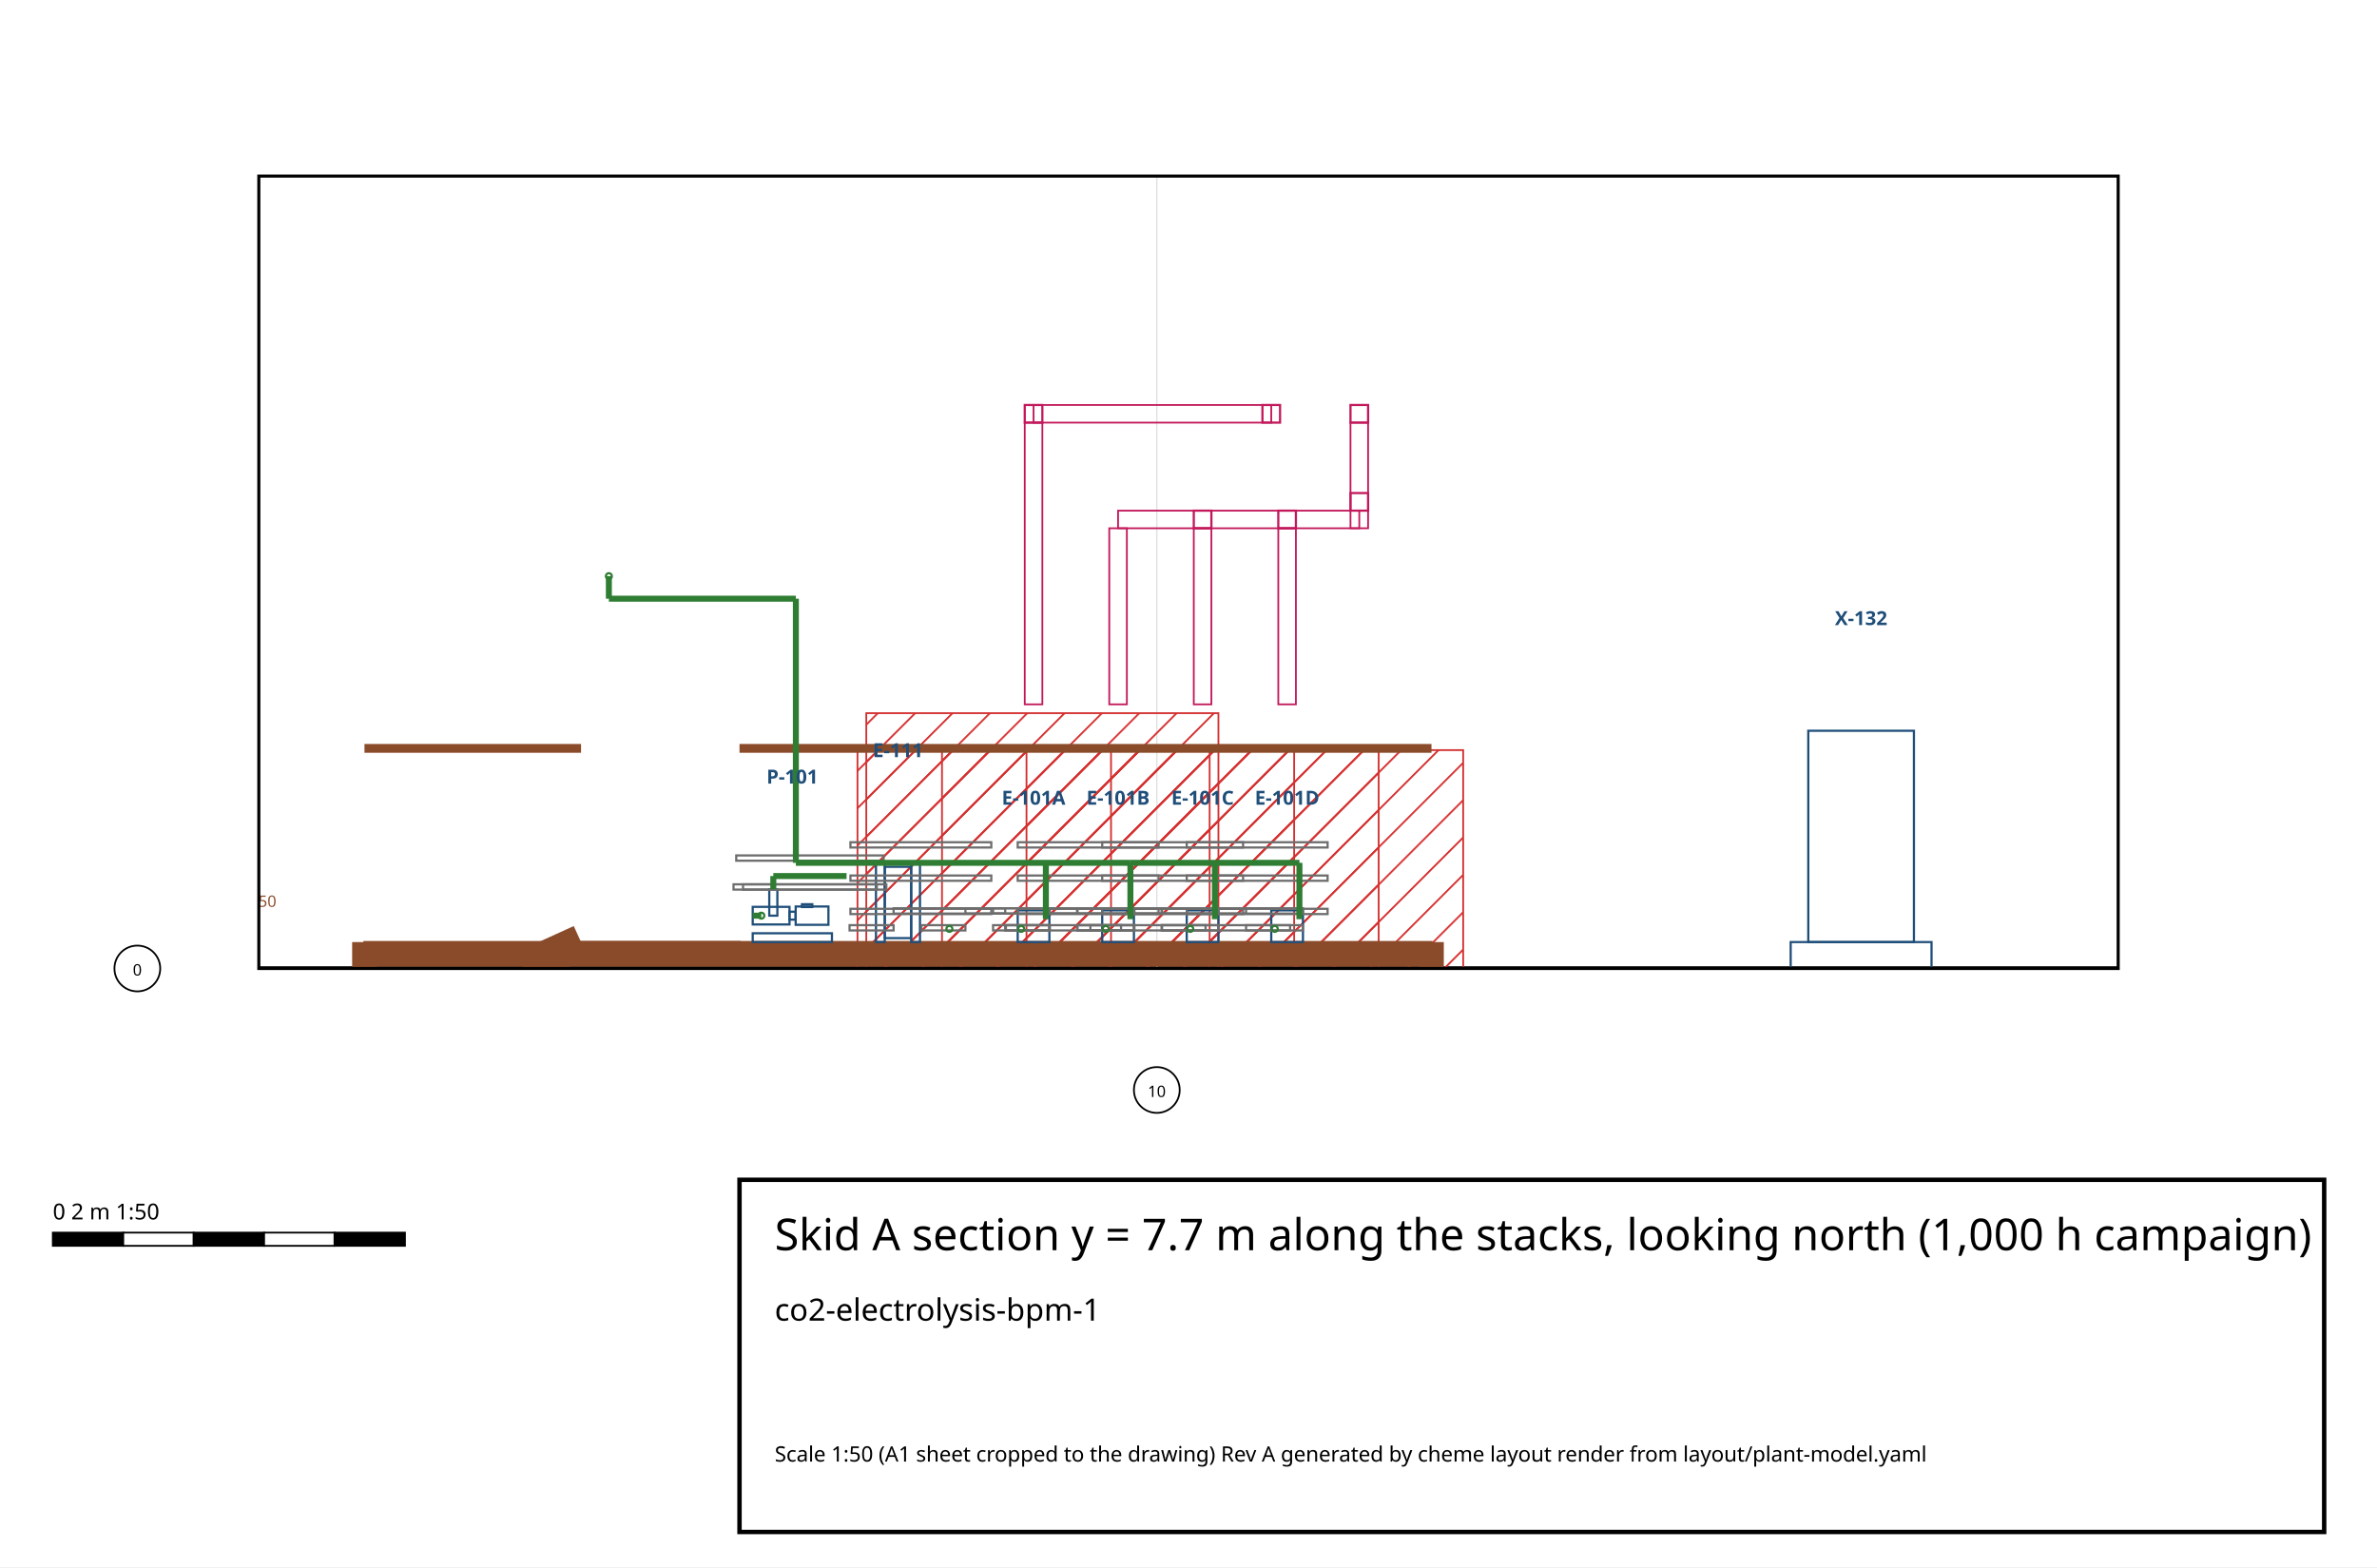
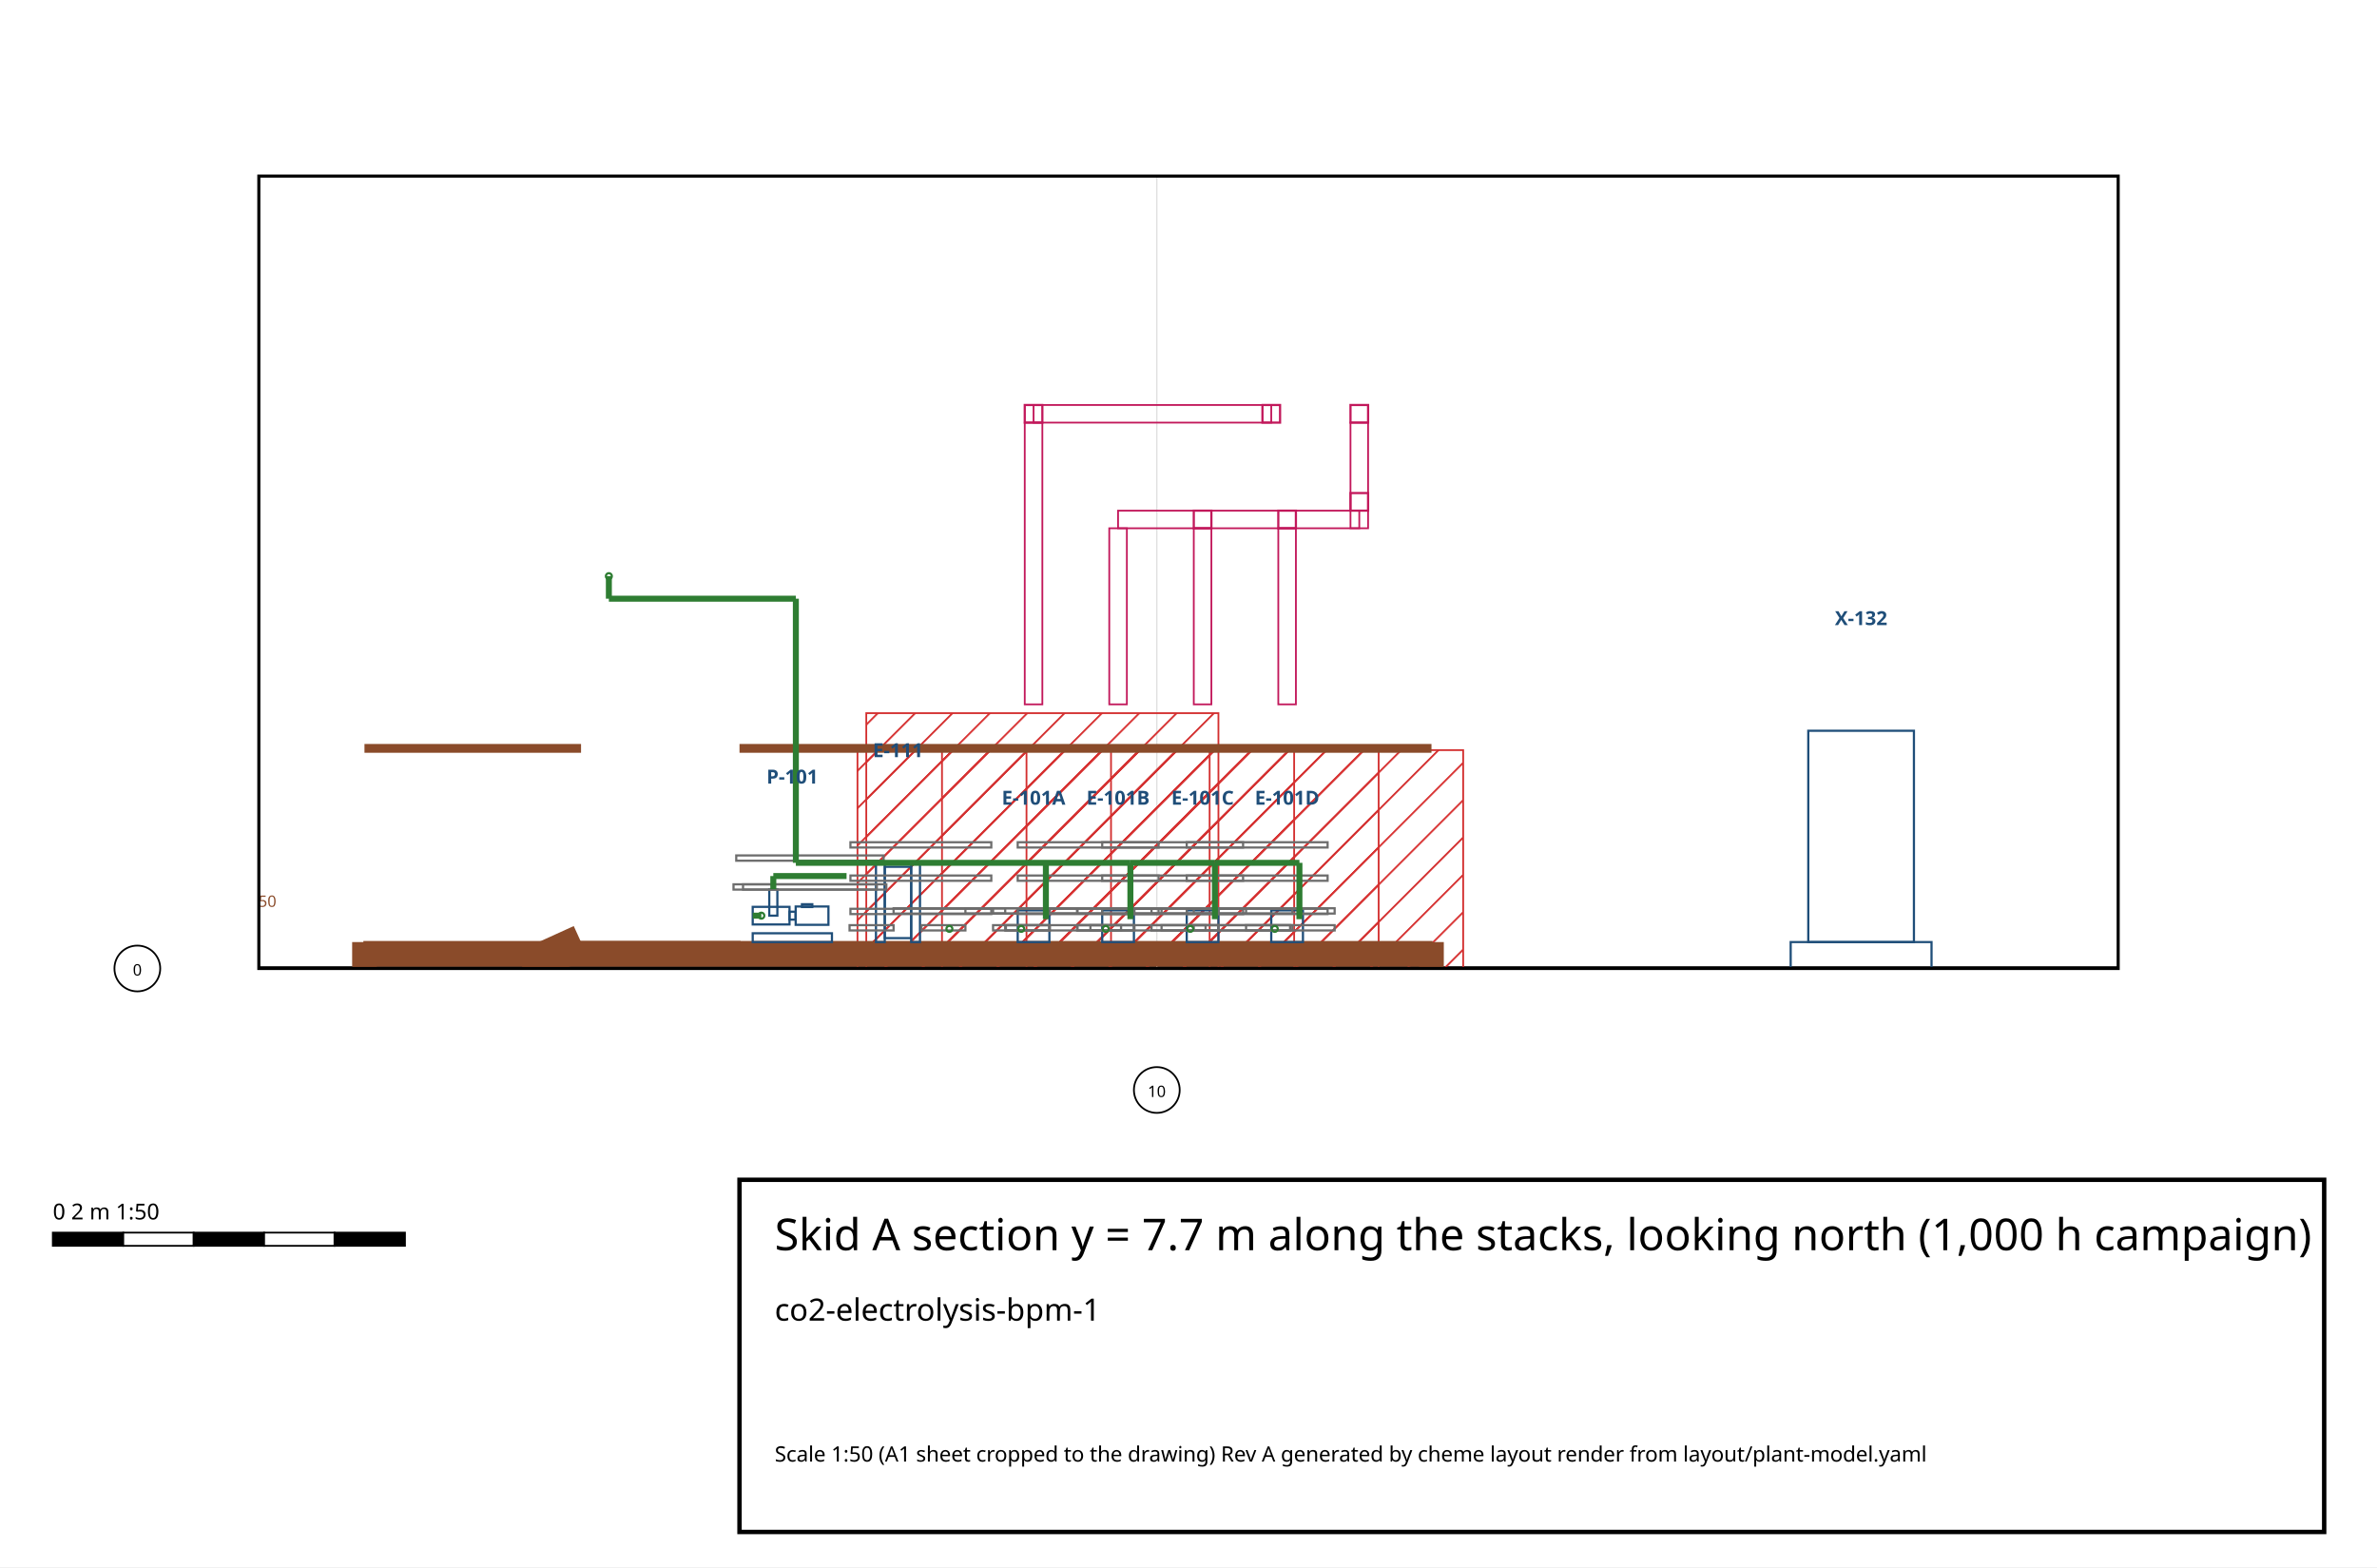
<svg xmlns="http://www.w3.org/2000/svg" width="270.00" height="178.00" viewBox="285.50 217.00 270.00 178.00">
  <defs>
    <pattern id="hatch-hazardous" width="3" height="3" patternUnits="userSpaceOnUse" patternTransform="rotate(45)">
      <line x1="0" y1="0" x2="0" y2="3" stroke="#d32f2f" stroke-width="0.4" />
    </pattern>
    <pattern id="hatch-oxygen_enriched" width="3" height="3" patternUnits="userSpaceOnUse" patternTransform="rotate(45)">
      <line x1="0" y1="0" x2="0" y2="3" stroke="#1976d2" stroke-width="0.4" />
    </pattern>
    <pattern id="hatch-oxygen_deficient" width="3" height="3" patternUnits="userSpaceOnUse" patternTransform="rotate(45)">
      <line x1="0" y1="0" x2="0" y2="3" stroke="#7b1fa2" stroke-width="0.4" />
    </pattern>
    <pattern id="hatch-keep_clear" width="3" height="3" patternUnits="userSpaceOnUse" patternTransform="rotate(45)">
      <line x1="0" y1="0" x2="0" y2="3" stroke="#ef6c00" stroke-width="0.4" />
    </pattern>
    <pattern id="hatch-laydown" width="3" height="3" patternUnits="userSpaceOnUse" patternTransform="rotate(45)">
      <line x1="0" y1="0" x2="0" y2="3" stroke="#8d6e63" stroke-width="0.4" />
    </pattern>
    <pattern id="hatch-maintenance" width="3" height="3" patternUnits="userSpaceOnUse" patternTransform="rotate(45)">
      <line x1="0" y1="0" x2="0" y2="3" stroke="#f9a825" stroke-width="0.4" />
    </pattern>
    <pattern id="hatch-escape" width="3" height="3" patternUnits="userSpaceOnUse" patternTransform="rotate(45)">
      <line x1="0" y1="0" x2="0" y2="3" stroke="#2e7d32" stroke-width="0.4" />
    </pattern>
    <clipPath id="area">
      <rect x="314.90" y="237.00" width="211.20" height="90.00" />
    </clipPath>
  </defs>
  <rect x="285.50" y="217.00" width="270.00" height="178.00" fill="#ffffff" />
  <g id="drawing" clip-path="url(#area)">
    <g id="grid">
      <polyline points="314.90,327.00 526.10,327.00" fill="none" stroke="#000" stroke-width="0.50" stroke-linecap="butt" id="grade" />
      <line x1="416.90" y1="327.00" x2="416.90" y2="237.00" stroke="#e0e0e0" stroke-width="0.15" />
      <line x1="314.90" y1="327.00" x2="526.10" y2="327.00" stroke="#e0e0e0" stroke-width="0.15" />
    </g>
    <g id="areas" />
    <g id="zones">
      <polygon points="382.90,342.20 422.90,342.20 422.90,302.20 382.90,302.20" fill="url(#hatch-hazardous)" stroke="#d32f2f" stroke-width="0.2" id="zone-Z-HAZ-A-0" />
      <polygon points="392.50,342.20 432.50,342.20 432.50,302.20 392.50,302.20" fill="url(#hatch-hazardous)" stroke="#d32f2f" stroke-width="0.2" id="zone-Z-HAZ-A-1" />
      <polygon points="402.10,342.20 442.10,342.20 442.10,302.20 402.10,302.20" fill="url(#hatch-hazardous)" stroke="#d32f2f" stroke-width="0.2" id="zone-Z-HAZ-A-2" />
      <polygon points="411.70,342.20 451.70,342.20 451.70,302.20 411.70,302.20" fill="url(#hatch-hazardous)" stroke="#d32f2f" stroke-width="0.2" id="zone-Z-HAZ-A-3" />
      <polygon points="383.90,338.00 423.90,338.00 423.90,298.00 383.90,298.00" fill="url(#hatch-hazardous)" stroke="#d32f2f" stroke-width="0.2" id="zone-Z-HAZ-A-4" />
      <polygon points="685.90,342.20 725.90,342.20 725.90,302.20 685.90,302.20" fill="url(#hatch-hazardous)" stroke="#d32f2f" stroke-width="0.2" id="zone-Z-HAZ-B-0" />
      <polygon points="695.50,342.20 735.50,342.20 735.50,302.20 695.50,302.20" fill="url(#hatch-hazardous)" stroke="#d32f2f" stroke-width="0.2" id="zone-Z-HAZ-B-1" />
      <polygon points="705.10,342.20 745.10,342.20 745.10,302.20 705.10,302.20" fill="url(#hatch-hazardous)" stroke="#d32f2f" stroke-width="0.2" id="zone-Z-HAZ-B-2" />
      <polygon points="714.70,342.20 754.70,342.20 754.70,302.20 714.70,302.20" fill="url(#hatch-hazardous)" stroke="#d32f2f" stroke-width="0.2" id="zone-Z-HAZ-B-3" />
      <polygon points="683.90,338.00 723.90,338.00 723.90,298.00 683.90,298.00" fill="url(#hatch-hazardous)" stroke="#d32f2f" stroke-width="0.2" id="zone-Z-HAZ-B-4" />
    </g>
    <g id="roads" />
    <g id="buildings" />
    <g id="racks" />
    <g id="structures">
      <polyline points="326.90,327.00 326.90,324.00" fill="none" stroke="#8a4b2a" stroke-width="2.80" stroke-linecap="butt" />
      <polyline points="448.10,327.00 448.10,324.00" fill="none" stroke="#8a4b2a" stroke-width="2.80" stroke-linecap="butt" />
      <polyline points="326.90,325.40 448.10,325.40" fill="none" stroke="#8a4b2a" stroke-width="2.80" stroke-linecap="butt" />
      <polyline points="326.90,325.40 326.90,325.40" fill="none" stroke="#8a4b2a" stroke-width="2.80" stroke-linecap="butt" />
      <polyline points="448.10,325.40 448.10,325.40" fill="none" stroke="#8a4b2a" stroke-width="2.80" stroke-linecap="butt" />
      <polygon points="326.90,324.60 448.10,324.60 448.10,324.00 326.90,324.00" fill="none" stroke="#8a4b2a" stroke-width="0.25" />
      <polyline points="326.90,302.00 351.50,302.00" fill="none" stroke="#8a4b2a" stroke-width="1.00" stroke-linecap="butt" />
      <polyline points="369.50,302.00 448.10,302.00" fill="none" stroke="#8a4b2a" stroke-width="1.00" stroke-linecap="butt" />
      <polyline points="448.10,302.00 448.10,302.00" fill="none" stroke="#8a4b2a" stroke-width="1.00" stroke-linecap="butt" />
      <polyline points="326.90,302.00 326.90,302.00" fill="none" stroke="#8a4b2a" stroke-width="1.00" stroke-linecap="butt" />
      <polyline points="344.90,327.00 351.50,324.00" fill="none" stroke="#8a4b2a" stroke-width="4.00" stroke-linecap="butt" />
      <polygon points="351.50,324.60 369.50,324.60 369.50,324.00 351.50,324.00" fill="none" stroke="#8a4b2a" stroke-width="0.25" />
      <polygon points="326.90,327.60 344.90,327.60 344.90,327.00 326.90,327.00" fill="none" stroke="#8a4b2a" stroke-width="0.25" />
      <polyline points="626.90,327.00 626.90,324.00" fill="none" stroke="#8a4b2a" stroke-width="2.80" stroke-linecap="butt" />
      <polyline points="748.10,327.00 748.10,324.00" fill="none" stroke="#8a4b2a" stroke-width="2.80" stroke-linecap="butt" />
      <polyline points="626.90,325.40 748.10,325.40" fill="none" stroke="#8a4b2a" stroke-width="2.80" stroke-linecap="butt" />
      <polyline points="626.90,325.40 626.90,325.40" fill="none" stroke="#8a4b2a" stroke-width="2.80" stroke-linecap="butt" />
      <polyline points="748.10,325.40 748.10,325.40" fill="none" stroke="#8a4b2a" stroke-width="2.80" stroke-linecap="butt" />
      <polygon points="626.90,324.60 748.10,324.60 748.10,324.00 626.90,324.00" fill="none" stroke="#8a4b2a" stroke-width="0.25" />
      <polyline points="626.90,302.00 651.50,302.00" fill="none" stroke="#8a4b2a" stroke-width="1.00" stroke-linecap="butt" />
      <polyline points="669.50,302.00 748.10,302.00" fill="none" stroke="#8a4b2a" stroke-width="1.00" stroke-linecap="butt" />
      <polyline points="748.10,302.00 748.10,302.00" fill="none" stroke="#8a4b2a" stroke-width="1.00" stroke-linecap="butt" />
      <polyline points="626.90,302.00 626.90,302.00" fill="none" stroke="#8a4b2a" stroke-width="1.00" stroke-linecap="butt" />
      <polyline points="644.90,327.00 651.50,324.00" fill="none" stroke="#8a4b2a" stroke-width="4.00" stroke-linecap="butt" />
      <polygon points="651.50,324.60 669.50,324.60 669.50,324.00 651.50,324.00" fill="none" stroke="#8a4b2a" stroke-width="0.25" />
      <polygon points="626.90,327.60 644.90,327.60 644.90,327.00 626.90,327.00" fill="none" stroke="#8a4b2a" stroke-width="0.25" />
    </g>
    <g id="equipment">
      <g id="equipment-P-101">
        <polygon points="371.00,324.00 380.00,324.00 380.00,323.00 371.00,323.00" fill="none" stroke="#1f4e79" stroke-width="0.25" />
        <polygon points="371.00,322.00 375.18,322.00 375.18,320.00 371.00,320.00" fill="none" stroke="#1f4e79" stroke-width="0.25" />
        <polygon points="372.88,321.00 373.80,321.00 373.80,318.00 372.88,318.00" fill="none" stroke="#1f4e79" stroke-width="0.25" />
        <polygon points="375.17,321.45 375.87,321.45 375.87,320.55 375.17,320.55" fill="none" stroke="#1f4e79" stroke-width="0.25" />
        <polygon points="375.88,322.04 379.60,322.04 379.60,319.96 375.88,319.96" fill="none" stroke="#1f4e79" stroke-width="0.25" />
        <polygon points="376.59,320.02 377.77,320.02 377.77,319.70 376.59,319.70" fill="none" stroke="#1f4e79" stroke-width="0.25" />
      </g>
      <g id="equipment-E-111">
        <polygon points="385.00,324.00 386.00,324.00 386.00,315.00 385.00,315.00" fill="none" stroke="#1f4e79" stroke-width="0.25" />
        <polygon points="389.00,324.00 390.00,324.00 390.00,315.00 389.00,315.00" fill="none" stroke="#1f4e79" stroke-width="0.25" />
        <polygon points="386.00,323.55 389.00,323.55 389.00,315.45 386.00,315.45" fill="none" stroke="#1f4e79" stroke-width="0.25" />
      </g>
      <g id="equipment-E-101A">
        <polygon points="401.10,324.00 404.70,324.00 404.70,320.40 401.10,320.40" fill="none" stroke="#1f4e79" stroke-width="0.25" />
      </g>
      <g id="equipment-E-101B">
        <polygon points="410.70,324.00 414.30,324.00 414.30,320.40 410.70,320.40" fill="none" stroke="#1f4e79" stroke-width="0.25" />
      </g>
      <g id="equipment-E-101C">
        <polygon points="420.30,324.00 423.90,324.00 423.90,320.40 420.30,320.40" fill="none" stroke="#1f4e79" stroke-width="0.25" />
      </g>
      <g id="equipment-E-101D">
        <polygon points="429.90,324.00 433.50,324.00 433.50,320.40 429.90,320.40" fill="none" stroke="#1f4e79" stroke-width="0.25" />
      </g>
      <g id="equipment-X-132">
        <polygon points="490.90,324.00 502.90,324.00 502.90,300.00 490.90,300.00" fill="none" stroke="#1f4e79" stroke-width="0.25" />
        <polygon points="488.90,327.00 504.90,327.00 504.90,324.00 488.90,324.00" fill="none" stroke="#1f4e79" stroke-width="0.25" />
      </g>
      <g id="equipment-T-202">
        <polygon points="634.42,324.00 643.38,324.00 643.38,313.24 634.42,313.24" fill="none" stroke="#1f4e79" stroke-width="0.25" />
        <polygon points="631.14,324.00 631.94,324.00 631.94,291.24 631.14,291.24" fill="none" stroke="#1f4e79" stroke-width="0.25" />
      </g>
      <g id="equipment-P-201">
        <polygon points="674.40,324.00 683.40,324.00 683.40,323.00 674.40,323.00" fill="none" stroke="#1f4e79" stroke-width="0.25" />
        <polygon points="674.40,322.00 678.58,322.00 678.58,320.00 674.40,320.00" fill="none" stroke="#1f4e79" stroke-width="0.25" />
        <polygon points="676.28,321.00 677.20,321.00 677.20,318.00 676.28,318.00" fill="none" stroke="#1f4e79" stroke-width="0.25" />
        <polygon points="678.57,321.45 679.27,321.45 679.27,320.55 678.57,320.55" fill="none" stroke="#1f4e79" stroke-width="0.25" />
        <polygon points="679.28,322.04 683.00,322.04 683.00,319.96 679.28,319.96" fill="none" stroke="#1f4e79" stroke-width="0.25" />
        <polygon points="679.99,320.02 681.17,320.02 681.17,319.70 679.99,319.70" fill="none" stroke="#1f4e79" stroke-width="0.25" />
      </g>
      <g id="equipment-E-211">
        <polygon points="688.40,324.00 689.40,324.00 689.40,315.00 688.40,315.00" fill="none" stroke="#1f4e79" stroke-width="0.25" />
        <polygon points="692.40,324.00 693.40,324.00 693.40,315.00 692.40,315.00" fill="none" stroke="#1f4e79" stroke-width="0.25" />
        <polygon points="689.40,323.55 692.40,323.55 692.40,315.45 689.40,315.45" fill="none" stroke="#1f4e79" stroke-width="0.25" />
      </g>
      <g id="equipment-E-201A">
        <polygon points="704.10,324.00 707.70,324.00 707.70,320.40 704.10,320.40" fill="none" stroke="#1f4e79" stroke-width="0.25" />
      </g>
      <g id="equipment-E-201B">
        <polygon points="713.70,324.00 717.30,324.00 717.30,320.40 713.70,320.40" fill="none" stroke="#1f4e79" stroke-width="0.25" />
      </g>
      <g id="equipment-E-201C">
        <polygon points="723.30,324.00 726.90,324.00 726.90,320.40 723.30,320.40" fill="none" stroke="#1f4e79" stroke-width="0.25" />
      </g>
      <g id="equipment-E-201D">
        <polygon points="732.90,324.00 736.50,324.00 736.50,320.40 732.90,320.40" fill="none" stroke="#1f4e79" stroke-width="0.25" />
      </g>
      <g id="equipment-X-232">
        <polygon points="790.90,324.00 802.90,324.00 802.90,300.00 790.90,300.00" fill="none" stroke="#1f4e79" stroke-width="0.25" />
        <polygon points="788.90,327.00 804.90,327.00 804.90,324.00 788.90,324.00" fill="none" stroke="#1f4e79" stroke-width="0.25" />
      </g>
    </g>
    <g id="platforms">
      <polygon points="369.13,314.76 385.87,314.76 385.87,314.16 369.13,314.16" fill="none" stroke="#6d6d6d" stroke-width="0.25" />
      <polygon points="369.90,318.04 386.18,318.04 386.18,317.44 369.90,317.44" fill="none" stroke="#6d6d6d" stroke-width="0.25" />
      <polygon points="368.82,318.04 385.10,318.04 385.10,317.44 368.82,317.44" fill="none" stroke="#6d6d6d" stroke-width="0.25" />
      <polygon points="395.16,320.76 407.84,320.76 407.84,320.16 395.16,320.16" fill="none" stroke="#6d6d6d" stroke-width="0.25" />
      <polygon points="390.16,322.68 395.16,322.68 395.16,322.08 390.16,322.08" fill="none" stroke="#6d6d6d" stroke-width="0.25" />
      <polygon points="407.84,322.68 412.84,322.68 412.84,322.08 407.84,322.08" fill="none" stroke="#6d6d6d" stroke-width="0.25" />
      <polygon points="404.76,320.76 417.44,320.76 417.44,320.16 404.76,320.16" fill="none" stroke="#6d6d6d" stroke-width="0.25" />
      <polygon points="399.76,322.68 404.76,322.68 404.76,322.08 399.76,322.08" fill="none" stroke="#6d6d6d" stroke-width="0.25" />
      <polygon points="417.44,322.68 422.44,322.68 422.44,322.08 417.44,322.08" fill="none" stroke="#6d6d6d" stroke-width="0.25" />
      <polygon points="414.36,320.76 427.04,320.76 427.04,320.16 414.36,320.16" fill="none" stroke="#6d6d6d" stroke-width="0.25" />
      <polygon points="409.36,322.68 414.36,322.68 414.36,322.08 409.36,322.08" fill="none" stroke="#6d6d6d" stroke-width="0.25" />
      <polygon points="427.04,322.68 432.04,322.68 432.04,322.08 427.04,322.08" fill="none" stroke="#6d6d6d" stroke-width="0.25" />
      <polygon points="387.00,320.76 399.68,320.76 399.68,320.16 387.00,320.16" fill="none" stroke="#6d6d6d" stroke-width="0.25" />
      <polygon points="399.68,322.68 404.68,322.68 404.68,322.08 399.68,322.08" fill="none" stroke="#6d6d6d" stroke-width="0.25" />
      <polygon points="382.00,322.68 387.00,322.68 387.00,322.08 382.00,322.08" fill="none" stroke="#6d6d6d" stroke-width="0.25" />
      <polygon points="398.30,320.76 414.30,320.76 414.30,320.16 398.30,320.16" fill="none" stroke="#6d6d6d" stroke-width="0.25" />
      <polygon points="398.30,322.68 414.30,322.68 414.30,322.08 398.30,322.08" fill="none" stroke="#6d6d6d" stroke-width="0.25" />
      <polygon points="407.90,320.76 423.90,320.76 423.90,320.16 407.90,320.16" fill="none" stroke="#6d6d6d" stroke-width="0.25" />
      <polygon points="407.90,322.68 423.90,322.68 423.90,322.08 407.90,322.08" fill="none" stroke="#6d6d6d" stroke-width="0.25" />
-       <polygon points="417.50,320.76 433.50,320.76 433.50,320.16 417.50,320.16" fill="none" stroke="#6d6d6d" stroke-width="0.25" />
-       <polygon points="417.50,322.68 433.50,322.68 433.50,322.08 417.50,322.08" fill="none" stroke="#6d6d6d" stroke-width="0.25" />
+       <polygon points="416.30,320.76 432.30,320.76 432.30,320.16 416.30,320.16" fill="none" stroke="#6d6d6d" stroke-width="0.25" />
+       <polygon points="416.30,322.68 432.30,322.68 432.30,322.08 416.30,322.08" fill="none" stroke="#6d6d6d" stroke-width="0.25" />
+       <polygon points="421.10,320.76 437.10,320.76 437.10,320.16 421.10,320.16" fill="none" stroke="#6d6d6d" stroke-width="0.25" />
+       <polygon points="421.10,322.68 437.10,322.68 437.10,322.08 421.10,322.08" fill="none" stroke="#6d6d6d" stroke-width="0.25" />
      <polygon points="420.30,313.26 436.30,313.26 436.30,312.66 420.30,312.66" fill="none" stroke="#6d6d6d" stroke-width="0.25" />
      <polygon points="420.30,320.82 436.30,320.82 436.30,320.22 420.30,320.22" fill="none" stroke="#6d6d6d" stroke-width="0.25" />
      <polygon points="420.30,317.04 436.30,317.04 436.30,316.44 420.30,316.44" fill="none" stroke="#6d6d6d" stroke-width="0.25" />
      <polygon points="410.70,313.26 426.70,313.26 426.70,312.66 410.70,312.66" fill="none" stroke="#6d6d6d" stroke-width="0.25" />
      <polygon points="410.70,320.82 426.70,320.82 426.70,320.22 410.70,320.22" fill="none" stroke="#6d6d6d" stroke-width="0.25" />
      <polygon points="410.70,317.04 426.70,317.04 426.70,316.44 410.70,316.44" fill="none" stroke="#6d6d6d" stroke-width="0.25" />
      <polygon points="401.10,313.26 417.10,313.26 417.10,312.66 401.10,312.66" fill="none" stroke="#6d6d6d" stroke-width="0.25" />
      <polygon points="401.10,320.82 417.10,320.82 417.10,320.22 401.10,320.22" fill="none" stroke="#6d6d6d" stroke-width="0.25" />
      <polygon points="401.10,317.04 417.10,317.04 417.10,316.44 401.10,316.44" fill="none" stroke="#6d6d6d" stroke-width="0.25" />
      <polygon points="382.10,313.26 398.10,313.26 398.10,312.66 382.10,312.66" fill="none" stroke="#6d6d6d" stroke-width="0.25" />
      <polygon points="382.10,320.82 398.10,320.82 398.10,320.22 382.10,320.22" fill="none" stroke="#6d6d6d" stroke-width="0.25" />
      <polygon points="382.10,317.04 398.10,317.04 398.10,316.44 382.10,316.44" fill="none" stroke="#6d6d6d" stroke-width="0.25" />
      <polygon points="672.53,314.76 689.27,314.76 689.27,314.16 672.53,314.16" fill="none" stroke="#6d6d6d" stroke-width="0.25" />
      <polygon points="673.30,318.04 689.58,318.04 689.58,317.44 673.30,317.44" fill="none" stroke="#6d6d6d" stroke-width="0.25" />
      <polygon points="672.22,318.04 688.50,318.04 688.50,317.44 672.22,317.44" fill="none" stroke="#6d6d6d" stroke-width="0.25" />
      <polygon points="698.16,320.76 710.84,320.76 710.84,320.16 698.16,320.16" fill="none" stroke="#6d6d6d" stroke-width="0.25" />
      <polygon points="693.16,322.68 698.16,322.68 698.16,322.08 693.16,322.08" fill="none" stroke="#6d6d6d" stroke-width="0.25" />
      <polygon points="710.84,322.68 715.84,322.68 715.84,322.08 710.84,322.08" fill="none" stroke="#6d6d6d" stroke-width="0.25" />
      <polygon points="707.76,320.76 720.44,320.76 720.44,320.16 707.76,320.16" fill="none" stroke="#6d6d6d" stroke-width="0.25" />
      <polygon points="702.76,322.68 707.76,322.68 707.76,322.08 702.76,322.08" fill="none" stroke="#6d6d6d" stroke-width="0.25" />
      <polygon points="720.44,322.68 725.44,322.68 725.44,322.08 720.44,322.08" fill="none" stroke="#6d6d6d" stroke-width="0.25" />
      <polygon points="717.36,320.76 730.04,320.76 730.04,320.16 717.36,320.16" fill="none" stroke="#6d6d6d" stroke-width="0.25" />
      <polygon points="712.36,322.68 717.36,322.68 717.36,322.08 712.36,322.08" fill="none" stroke="#6d6d6d" stroke-width="0.25" />
      <polygon points="730.04,322.68 735.04,322.68 735.04,322.08 730.04,322.08" fill="none" stroke="#6d6d6d" stroke-width="0.25" />
      <polygon points="690.40,320.76 703.08,320.76 703.08,320.16 690.40,320.16" fill="none" stroke="#6d6d6d" stroke-width="0.25" />
      <polygon points="703.08,322.68 708.08,322.68 708.08,322.08 703.08,322.08" fill="none" stroke="#6d6d6d" stroke-width="0.25" />
      <polygon points="685.40,322.68 690.40,322.68 690.40,322.08 685.40,322.08" fill="none" stroke="#6d6d6d" stroke-width="0.25" />
      <polygon points="701.30,320.76 717.30,320.76 717.30,320.16 701.30,320.16" fill="none" stroke="#6d6d6d" stroke-width="0.25" />
      <polygon points="701.30,322.68 717.30,322.68 717.30,322.08 701.30,322.08" fill="none" stroke="#6d6d6d" stroke-width="0.25" />
      <polygon points="710.90,320.76 726.90,320.76 726.90,320.16 710.90,320.16" fill="none" stroke="#6d6d6d" stroke-width="0.25" />
      <polygon points="710.90,322.68 726.90,322.68 726.90,322.08 710.90,322.08" fill="none" stroke="#6d6d6d" stroke-width="0.25" />
-       <polygon points="720.50,320.76 736.50,320.76 736.50,320.16 720.50,320.16" fill="none" stroke="#6d6d6d" stroke-width="0.25" />
-       <polygon points="720.50,322.68 736.50,322.68 736.50,322.08 720.50,322.08" fill="none" stroke="#6d6d6d" stroke-width="0.25" />
+       <polygon points="719.30,320.76 735.30,320.76 735.30,320.16 719.30,320.16" fill="none" stroke="#6d6d6d" stroke-width="0.25" />
+       <polygon points="719.30,322.68 735.30,322.68 735.30,322.08 719.30,322.08" fill="none" stroke="#6d6d6d" stroke-width="0.25" />
+       <polygon points="724.10,320.76 740.10,320.76 740.10,320.16 724.10,320.16" fill="none" stroke="#6d6d6d" stroke-width="0.25" />
+       <polygon points="724.10,322.68 740.10,322.68 740.10,322.08 724.10,322.08" fill="none" stroke="#6d6d6d" stroke-width="0.25" />
      <polygon points="723.30,313.26 739.30,313.26 739.30,312.66 723.30,312.66" fill="none" stroke="#6d6d6d" stroke-width="0.25" />
      <polygon points="723.30,320.82 739.30,320.82 739.30,320.22 723.30,320.22" fill="none" stroke="#6d6d6d" stroke-width="0.25" />
      <polygon points="723.30,317.04 739.30,317.04 739.30,316.44 723.30,316.44" fill="none" stroke="#6d6d6d" stroke-width="0.25" />
      <polygon points="713.70,313.26 729.70,313.26 729.70,312.66 713.70,312.66" fill="none" stroke="#6d6d6d" stroke-width="0.25" />
      <polygon points="713.70,320.82 729.70,320.82 729.70,320.22 713.70,320.22" fill="none" stroke="#6d6d6d" stroke-width="0.25" />
      <polygon points="713.70,317.04 729.70,317.04 729.70,316.44 713.70,316.44" fill="none" stroke="#6d6d6d" stroke-width="0.25" />
      <polygon points="704.10,313.26 720.10,313.26 720.10,312.66 704.10,312.66" fill="none" stroke="#6d6d6d" stroke-width="0.25" />
      <polygon points="704.10,320.82 720.10,320.82 720.10,320.22 704.10,320.22" fill="none" stroke="#6d6d6d" stroke-width="0.25" />
      <polygon points="704.10,317.04 720.10,317.04 720.10,316.44 704.10,316.44" fill="none" stroke="#6d6d6d" stroke-width="0.25" />
      <polygon points="679.10,313.26 695.10,313.26 695.10,312.66 679.10,312.66" fill="none" stroke="#6d6d6d" stroke-width="0.25" />
      <polygon points="679.10,320.82 695.10,320.82 695.10,320.22 679.10,320.22" fill="none" stroke="#6d6d6d" stroke-width="0.25" />
      <polygon points="679.10,317.04 695.10,317.04 695.10,316.44 679.10,316.44" fill="none" stroke="#6d6d6d" stroke-width="0.25" />
      <polygon points="651.79,321.16 668.53,321.16 668.53,320.56 651.79,320.56" fill="none" stroke="#6d6d6d" stroke-width="0.25" />
    </g>
    <g id="pipes">
      <g id="pipe-P-01/Line_AN101_S1" data-line="AN-101">
        <circle cx="371.98" cy="321.00" r="0.34" fill="none" stroke="#2e7d32" stroke-width="0.25" />
        <polyline points="371.98,321.00 371.00,321.00" fill="none" stroke="#2e7d32" stroke-width="0.68" stroke-linecap="butt" />
      </g>
      <g id="pipe-P-01/Line_AN102_S1" data-line="AN-102">
        <polyline points="373.34,318.00 373.34,316.50" fill="none" stroke="#2e7d32" stroke-width="0.68" stroke-linecap="butt" />
        <polyline points="373.34,316.50 381.66,316.50" fill="none" stroke="#2e7d32" stroke-width="0.68" stroke-linecap="butt" />
      </g>
      <g id="pipe-P-01/Line_AN103A_S1" data-line="AN-103A">
        <circle cx="401.50" cy="322.50" r="0.34" fill="none" stroke="#2e7d32" stroke-width="0.25" />
      </g>
      <g id="pipe-P-01/Line_AN103B_S1" data-line="AN-103B">
        <circle cx="411.10" cy="322.50" r="0.34" fill="none" stroke="#2e7d32" stroke-width="0.25" />
      </g>
      <g id="pipe-P-01/Line_AN103C_S1" data-line="AN-103C">
        <circle cx="420.70" cy="322.50" r="0.34" fill="none" stroke="#2e7d32" stroke-width="0.25" />
      </g>
      <g id="pipe-P-01/Line_AN103_S1" data-line="AN-103">
        <circle cx="393.34" cy="322.50" r="0.34" fill="none" stroke="#2e7d32" stroke-width="0.25" />
      </g>
-       <g id="pipe-P-01/Line_AN103_S4" data-line="AN-103">
+       <g id="pipe-P-01/Line_AN103_S5" data-line="AN-103">
        <circle cx="430.30" cy="322.50" r="0.34" fill="none" stroke="#2e7d32" stroke-width="0.25" />
      </g>
      <g id="pipe-P-01/Line_AN104A_S1" data-line="AN-104A">
        <polyline points="404.30,321.40 404.30,315.00" fill="none" stroke="#2e7d32" stroke-width="0.68" stroke-linecap="butt" />
      </g>
      <g id="pipe-P-01/Line_AN104B_S1" data-line="AN-104B">
        <polyline points="413.90,321.40 413.90,315.00" fill="none" stroke="#2e7d32" stroke-width="0.68" stroke-linecap="butt" />
      </g>
      <g id="pipe-P-01/Line_AN104C_S1" data-line="AN-104C">
        <polyline points="423.50,321.40 423.50,315.00" fill="none" stroke="#2e7d32" stroke-width="0.68" stroke-linecap="butt" />
      </g>
      <g id="pipe-P-01/Line_AN104_S1" data-line="AN-104">
        <polyline points="433.10,321.40 433.10,315.00" fill="none" stroke="#2e7d32" stroke-width="0.68" stroke-linecap="butt" />
        <polyline points="433.10,315.00 423.50,315.00" fill="none" stroke="#2e7d32" stroke-width="0.68" stroke-linecap="butt" />
      </g>
      <g id="pipe-P-01/Line_AN104_S2" data-line="AN-104">
        <polyline points="423.50,315.00 413.90,315.00" fill="none" stroke="#2e7d32" stroke-width="0.68" stroke-linecap="butt" />
      </g>
      <g id="pipe-P-01/Line_AN104_S3" data-line="AN-104">
        <polyline points="413.90,315.00 404.30,315.00" fill="none" stroke="#2e7d32" stroke-width="0.68" stroke-linecap="butt" />
      </g>
      <g id="pipe-P-01/Line_AN104_S4" data-line="AN-104">
        <polyline points="404.30,315.00 375.90,315.00" fill="none" stroke="#2e7d32" stroke-width="0.68" stroke-linecap="butt" />
        <polyline points="375.90,315.00 375.90,285.00" fill="none" stroke="#2e7d32" stroke-width="0.68" stroke-linecap="butt" />
        <polyline points="375.90,285.00 354.66,285.00" fill="none" stroke="#2e7d32" stroke-width="0.68" stroke-linecap="butt" />
        <polyline points="354.66,285.00 354.66,282.44" fill="none" stroke="#2e7d32" stroke-width="0.68" stroke-linecap="butt" />
        <circle cx="354.66" cy="282.44" r="0.34" fill="none" stroke="#2e7d32" stroke-width="0.25" />
      </g>
      <g id="pipe-P-02/Line_AN201_S1" data-line="AN-201">
        <circle cx="672.90" cy="321.00" r="0.34" fill="none" stroke="#2e7d32" stroke-width="0.25" />
        <polyline points="672.90,321.00 674.40,321.00" fill="none" stroke="#2e7d32" stroke-width="0.68" stroke-linecap="butt" />
      </g>
      <g id="pipe-P-02/Line_AN202_S1" data-line="AN-202">
        <polyline points="676.74,318.00 676.74,316.50" fill="none" stroke="#2e7d32" stroke-width="0.68" stroke-linecap="butt" />
        <polyline points="676.74,316.50 685.06,316.50" fill="none" stroke="#2e7d32" stroke-width="0.68" stroke-linecap="butt" />
      </g>
      <g id="pipe-P-02/Line_AN203A_S1" data-line="AN-203A">
        <circle cx="704.50" cy="322.50" r="0.34" fill="none" stroke="#2e7d32" stroke-width="0.25" />
      </g>
      <g id="pipe-P-02/Line_AN203B_S1" data-line="AN-203B">
        <circle cx="714.10" cy="322.50" r="0.34" fill="none" stroke="#2e7d32" stroke-width="0.25" />
      </g>
      <g id="pipe-P-02/Line_AN203C_S1" data-line="AN-203C">
        <circle cx="723.70" cy="322.50" r="0.34" fill="none" stroke="#2e7d32" stroke-width="0.25" />
      </g>
      <g id="pipe-P-02/Line_AN203_S1" data-line="AN-203">
        <circle cx="696.74" cy="322.50" r="0.34" fill="none" stroke="#2e7d32" stroke-width="0.25" />
      </g>
-       <g id="pipe-P-02/Line_AN203_S4" data-line="AN-203">
+       <g id="pipe-P-02/Line_AN203_S5" data-line="AN-203">
        <circle cx="733.30" cy="322.50" r="0.34" fill="none" stroke="#2e7d32" stroke-width="0.25" />
      </g>
      <g id="pipe-P-02/Line_AN204A_S1" data-line="AN-204A">
        <polyline points="707.30,321.40 707.30,315.00" fill="none" stroke="#2e7d32" stroke-width="0.68" stroke-linecap="butt" />
      </g>
      <g id="pipe-P-02/Line_AN204B_S1" data-line="AN-204B">
        <polyline points="716.90,321.40 716.90,315.00" fill="none" stroke="#2e7d32" stroke-width="0.68" stroke-linecap="butt" />
      </g>
      <g id="pipe-P-02/Line_AN204C_S1" data-line="AN-204C">
        <polyline points="726.50,321.40 726.50,315.00" fill="none" stroke="#2e7d32" stroke-width="0.68" stroke-linecap="butt" />
      </g>
      <g id="pipe-P-02/Line_AN204_S1" data-line="AN-204">
        <polyline points="736.10,321.40 736.10,315.00" fill="none" stroke="#2e7d32" stroke-width="0.68" stroke-linecap="butt" />
        <polyline points="736.10,315.00 726.50,315.00" fill="none" stroke="#2e7d32" stroke-width="0.68" stroke-linecap="butt" />
      </g>
      <g id="pipe-P-02/Line_AN204_S2" data-line="AN-204">
        <polyline points="726.50,315.00 716.90,315.00" fill="none" stroke="#2e7d32" stroke-width="0.68" stroke-linecap="butt" />
      </g>
      <g id="pipe-P-02/Line_AN204_S3" data-line="AN-204">
        <polyline points="716.90,315.00 707.30,315.00" fill="none" stroke="#2e7d32" stroke-width="0.68" stroke-linecap="butt" />
      </g>
      <g id="pipe-P-02/Line_AN204_S4" data-line="AN-204">
        <polyline points="707.30,315.00 666.90,315.00" fill="none" stroke="#2e7d32" stroke-width="0.68" stroke-linecap="butt" />
        <polyline points="666.90,315.00 666.90,307.80" fill="none" stroke="#2e7d32" stroke-width="0.68" stroke-linecap="butt" />
        <circle cx="666.90" cy="307.80" r="0.34" fill="none" stroke="#2e7d32" stroke-width="0.25" />
      </g>
    </g>
    <g id="trays">
      <g id="tray-PT-DC-E101A" data-system="power">
        <polygon points="428.90,265.00 430.90,265.00 430.90,263.00 428.90,263.00" fill="none" stroke="#c2185b" stroke-width="0.25" />
        <polygon points="402.90,265.00 429.90,265.00 429.90,263.00 402.90,263.00" fill="none" stroke="#c2185b" stroke-width="0.2" />
        <polygon points="401.90,265.00 403.90,265.00 403.90,263.00 401.90,263.00" fill="none" stroke="#c2185b" stroke-width="0.25" />
        <polygon points="401.90,297.00 403.90,297.00 403.90,265.00 401.90,265.00" fill="none" stroke="#c2185b" stroke-width="0.2" />
      </g>
      <g id="tray-PT-DC-E101B" data-system="power">
        <polygon points="438.90,265.00 440.90,265.00 440.90,263.00 438.90,263.00" fill="none" stroke="#c2185b" stroke-width="0.25" />
        <polygon points="438.90,275.00 440.90,275.00 440.90,265.00 438.90,265.00" fill="none" stroke="#c2185b" stroke-width="0.2" />
        <polygon points="438.90,275.00 440.90,275.00 440.90,273.00 438.90,273.00" fill="none" stroke="#c2185b" stroke-width="0.25" />
        <polygon points="438.90,277.00 440.90,277.00 440.90,275.00 438.90,275.00" fill="none" stroke="#c2185b" stroke-width="0.2" />
        <polygon points="412.50,277.00 439.90,277.00 439.90,275.00 412.50,275.00" fill="none" stroke="#c2185b" stroke-width="0.2" />
        <polygon points="411.50,297.00 413.50,297.00 413.50,277.00 411.50,277.00" fill="none" stroke="#c2185b" stroke-width="0.2" />
      </g>
      <g id="tray-PT-DC-E101C" data-system="power">
        <polygon points="421.10,277.00 423.10,277.00 423.10,275.00 421.10,275.00" fill="none" stroke="#c2185b" stroke-width="0.25" />
        <polygon points="421.10,297.00 423.10,297.00 423.10,277.00 421.10,277.00" fill="none" stroke="#c2185b" stroke-width="0.2" />
      </g>
      <g id="tray-PT-DC-E101D" data-system="power">
        <polygon points="430.70,277.00 432.70,277.00 432.70,275.00 430.70,275.00" fill="none" stroke="#c2185b" stroke-width="0.25" />
        <polygon points="430.70,297.00 432.70,297.00 432.70,277.00 430.70,277.00" fill="none" stroke="#c2185b" stroke-width="0.2" />
      </g>
      <g id="tray-PT-DC-E201A" data-system="power">
        <polygon points="728.90,265.00 730.90,265.00 730.90,263.00 728.90,263.00" fill="none" stroke="#c2185b" stroke-width="0.25" />
        <polygon points="705.90,265.00 729.90,265.00 729.90,263.00 705.90,263.00" fill="none" stroke="#c2185b" stroke-width="0.2" />
        <polygon points="704.90,265.00 706.90,265.00 706.90,263.00 704.90,263.00" fill="none" stroke="#c2185b" stroke-width="0.25" />
        <polygon points="704.90,297.00 706.90,297.00 706.90,265.00 704.90,265.00" fill="none" stroke="#c2185b" stroke-width="0.2" />
      </g>
      <g id="tray-PT-DC-E201B" data-system="power">
        <polygon points="714.50,277.00 716.50,277.00 716.50,275.00 714.50,275.00" fill="none" stroke="#c2185b" stroke-width="0.25" />
        <polygon points="714.50,297.00 716.50,297.00 716.50,277.00 714.50,277.00" fill="none" stroke="#c2185b" stroke-width="0.2" />
      </g>
      <g id="tray-PT-DC-E201C" data-system="power">
        <polygon points="743.90,265.00 745.90,265.00 745.90,263.00 743.90,263.00" fill="none" stroke="#c2185b" stroke-width="0.25" />
        <polygon points="743.90,275.00 745.90,275.00 745.90,265.00 743.90,265.00" fill="none" stroke="#c2185b" stroke-width="0.2" />
        <polygon points="743.90,275.00 745.90,275.00 745.90,273.00 743.90,273.00" fill="none" stroke="#c2185b" stroke-width="0.25" />
        <polygon points="743.90,277.00 745.90,277.00 745.90,275.00 743.90,275.00" fill="none" stroke="#c2185b" stroke-width="0.2" />
        <polygon points="725.10,277.00 744.90,277.00 744.90,275.00 725.10,275.00" fill="none" stroke="#c2185b" stroke-width="0.2" />
        <polygon points="724.10,297.00 726.10,297.00 726.10,277.00 724.10,277.00" fill="none" stroke="#c2185b" stroke-width="0.2" />
      </g>
      <g id="tray-PT-DC-E201D" data-system="power">
        <polygon points="733.70,277.00 735.70,277.00 735.70,275.00 733.70,275.00" fill="none" stroke="#c2185b" stroke-width="0.25" />
        <polygon points="733.70,297.00 735.70,297.00 735.70,277.00 733.70,277.00" fill="none" stroke="#c2185b" stroke-width="0.2" />
      </g>
    </g>
    <g id="ducts" />
    <g id="inline" />
    <g id="labels">
      <text x="316.90" y="320.00" font-size="1.8" font-family="sans-serif" text-anchor="end" fill="#8a4b2a">DECK +0.150</text>
      <text x="616.90" y="320.00" font-size="1.8" font-family="sans-serif" text-anchor="end" fill="#8a4b2a">DECK +0.150</text>
      <text x="375.50" y="306.00" font-size="2.2" font-family="sans-serif" text-anchor="middle" fill="#1f4e79" font-weight="bold">P-101</text>
      <text x="387.50" y="303.00" font-size="2.2" font-family="sans-serif" text-anchor="middle" fill="#1f4e79" font-weight="bold">E-111</text>
      <text x="402.90" y="308.40" font-size="2.2" font-family="sans-serif" text-anchor="middle" fill="#1f4e79" font-weight="bold">E-101A</text>
      <text x="412.50" y="308.40" font-size="2.2" font-family="sans-serif" text-anchor="middle" fill="#1f4e79" font-weight="bold">E-101B</text>
      <text x="422.10" y="308.40" font-size="2.2" font-family="sans-serif" text-anchor="middle" fill="#1f4e79" font-weight="bold">E-101C</text>
      <text x="431.70" y="308.40" font-size="2.2" font-family="sans-serif" text-anchor="middle" fill="#1f4e79" font-weight="bold">E-101D</text>
      <text x="496.90" y="288.00" font-size="2.2" font-family="sans-serif" text-anchor="middle" fill="#1f4e79" font-weight="bold">X-132</text>
      <text x="638.90" y="301.24" font-size="2.2" font-family="sans-serif" text-anchor="middle" fill="#1f4e79" font-weight="bold">T-202</text>
      <text x="678.90" y="306.00" font-size="2.2" font-family="sans-serif" text-anchor="middle" fill="#1f4e79" font-weight="bold">P-201</text>
      <text x="690.90" y="303.00" font-size="2.2" font-family="sans-serif" text-anchor="middle" fill="#1f4e79" font-weight="bold">E-211</text>
      <text x="705.90" y="308.40" font-size="2.2" font-family="sans-serif" text-anchor="middle" fill="#1f4e79" font-weight="bold">E-201A</text>
      <text x="715.50" y="308.40" font-size="2.2" font-family="sans-serif" text-anchor="middle" fill="#1f4e79" font-weight="bold">E-201B</text>
      <text x="725.10" y="308.40" font-size="2.2" font-family="sans-serif" text-anchor="middle" fill="#1f4e79" font-weight="bold">E-201C</text>
      <text x="734.70" y="308.40" font-size="2.2" font-family="sans-serif" text-anchor="middle" fill="#1f4e79" font-weight="bold">E-201D</text>
      <text x="796.90" y="288.00" font-size="2.2" font-family="sans-serif" text-anchor="middle" fill="#1f4e79" font-weight="bold">X-232</text>
    </g>
  </g>
  <rect x="314.90" y="237.00" width="211.20" height="90.00" fill="none" stroke="#000" stroke-width="0.35" />
  <g class="bubble" transform="translate(0.00,9.80)">
    <circle cx="416.90" cy="331.00" r="2.6" fill="#fff" stroke="#000" stroke-width="0.2" />
    <text x="416.90" y="331.80" font-size="1.8" font-family="sans-serif" text-anchor="middle">10</text>
  </g>
  <g class="bubble" transform="translate(-9.80,0.00)">
    <circle cx="310.90" cy="327.00" r="2.6" fill="#fff" stroke="#000" stroke-width="0.2" />
    <text x="310.90" y="327.80" font-size="1.8" font-family="sans-serif" text-anchor="middle">0</text>
  </g>
  <g id="scale-bar" transform="translate(276.50,-183.00)">
    <rect x="15.00" y="540.00" width="8.00" height="1.5" fill="#000" stroke="#000" stroke-width="0.2" />
    <rect x="23.00" y="540.00" width="8.00" height="1.5" fill="#fff" stroke="#000" stroke-width="0.2" />
    <rect x="31.00" y="540.00" width="8.00" height="1.5" fill="#000" stroke="#000" stroke-width="0.2" />
    <rect x="39.00" y="540.00" width="8.00" height="1.5" fill="#fff" stroke="#000" stroke-width="0.2" />
    <rect x="47.00" y="540.00" width="8.00" height="1.5" fill="#000" stroke="#000" stroke-width="0.2" />
    <text x="15.00" y="538.50" font-size="2.5" font-family="sans-serif">0      2 m    1:50</text>
  </g>
  <g id="title-block" transform="translate(-281.50,-193.00)">
    <rect x="651.0" y="544.0" width="180" height="40.0" fill="#fff" stroke="#000" stroke-width="0.5" />
    <text x="655.0" y="552.0" font-size="5" font-family="sans-serif">Skid A section y = 7.7 m along the stacks, looking north (1,000 h campaign)</text>
    <text x="655.0" y="560.0" font-size="3.5" font-family="sans-serif">co2-electrolysis-bpm-1</text>
    <text x="655.0" y="568.0" font-size="2.8" font-family="sans-serif" />
    <text x="655.0" y="576.0" font-size="2.4" font-family="sans-serif">Scale 1:50 (A1 sheet cropped to the drawing)   Rev A   generated by cheme layout render from layout/plant-model.yaml</text>
  </g>
</svg>
